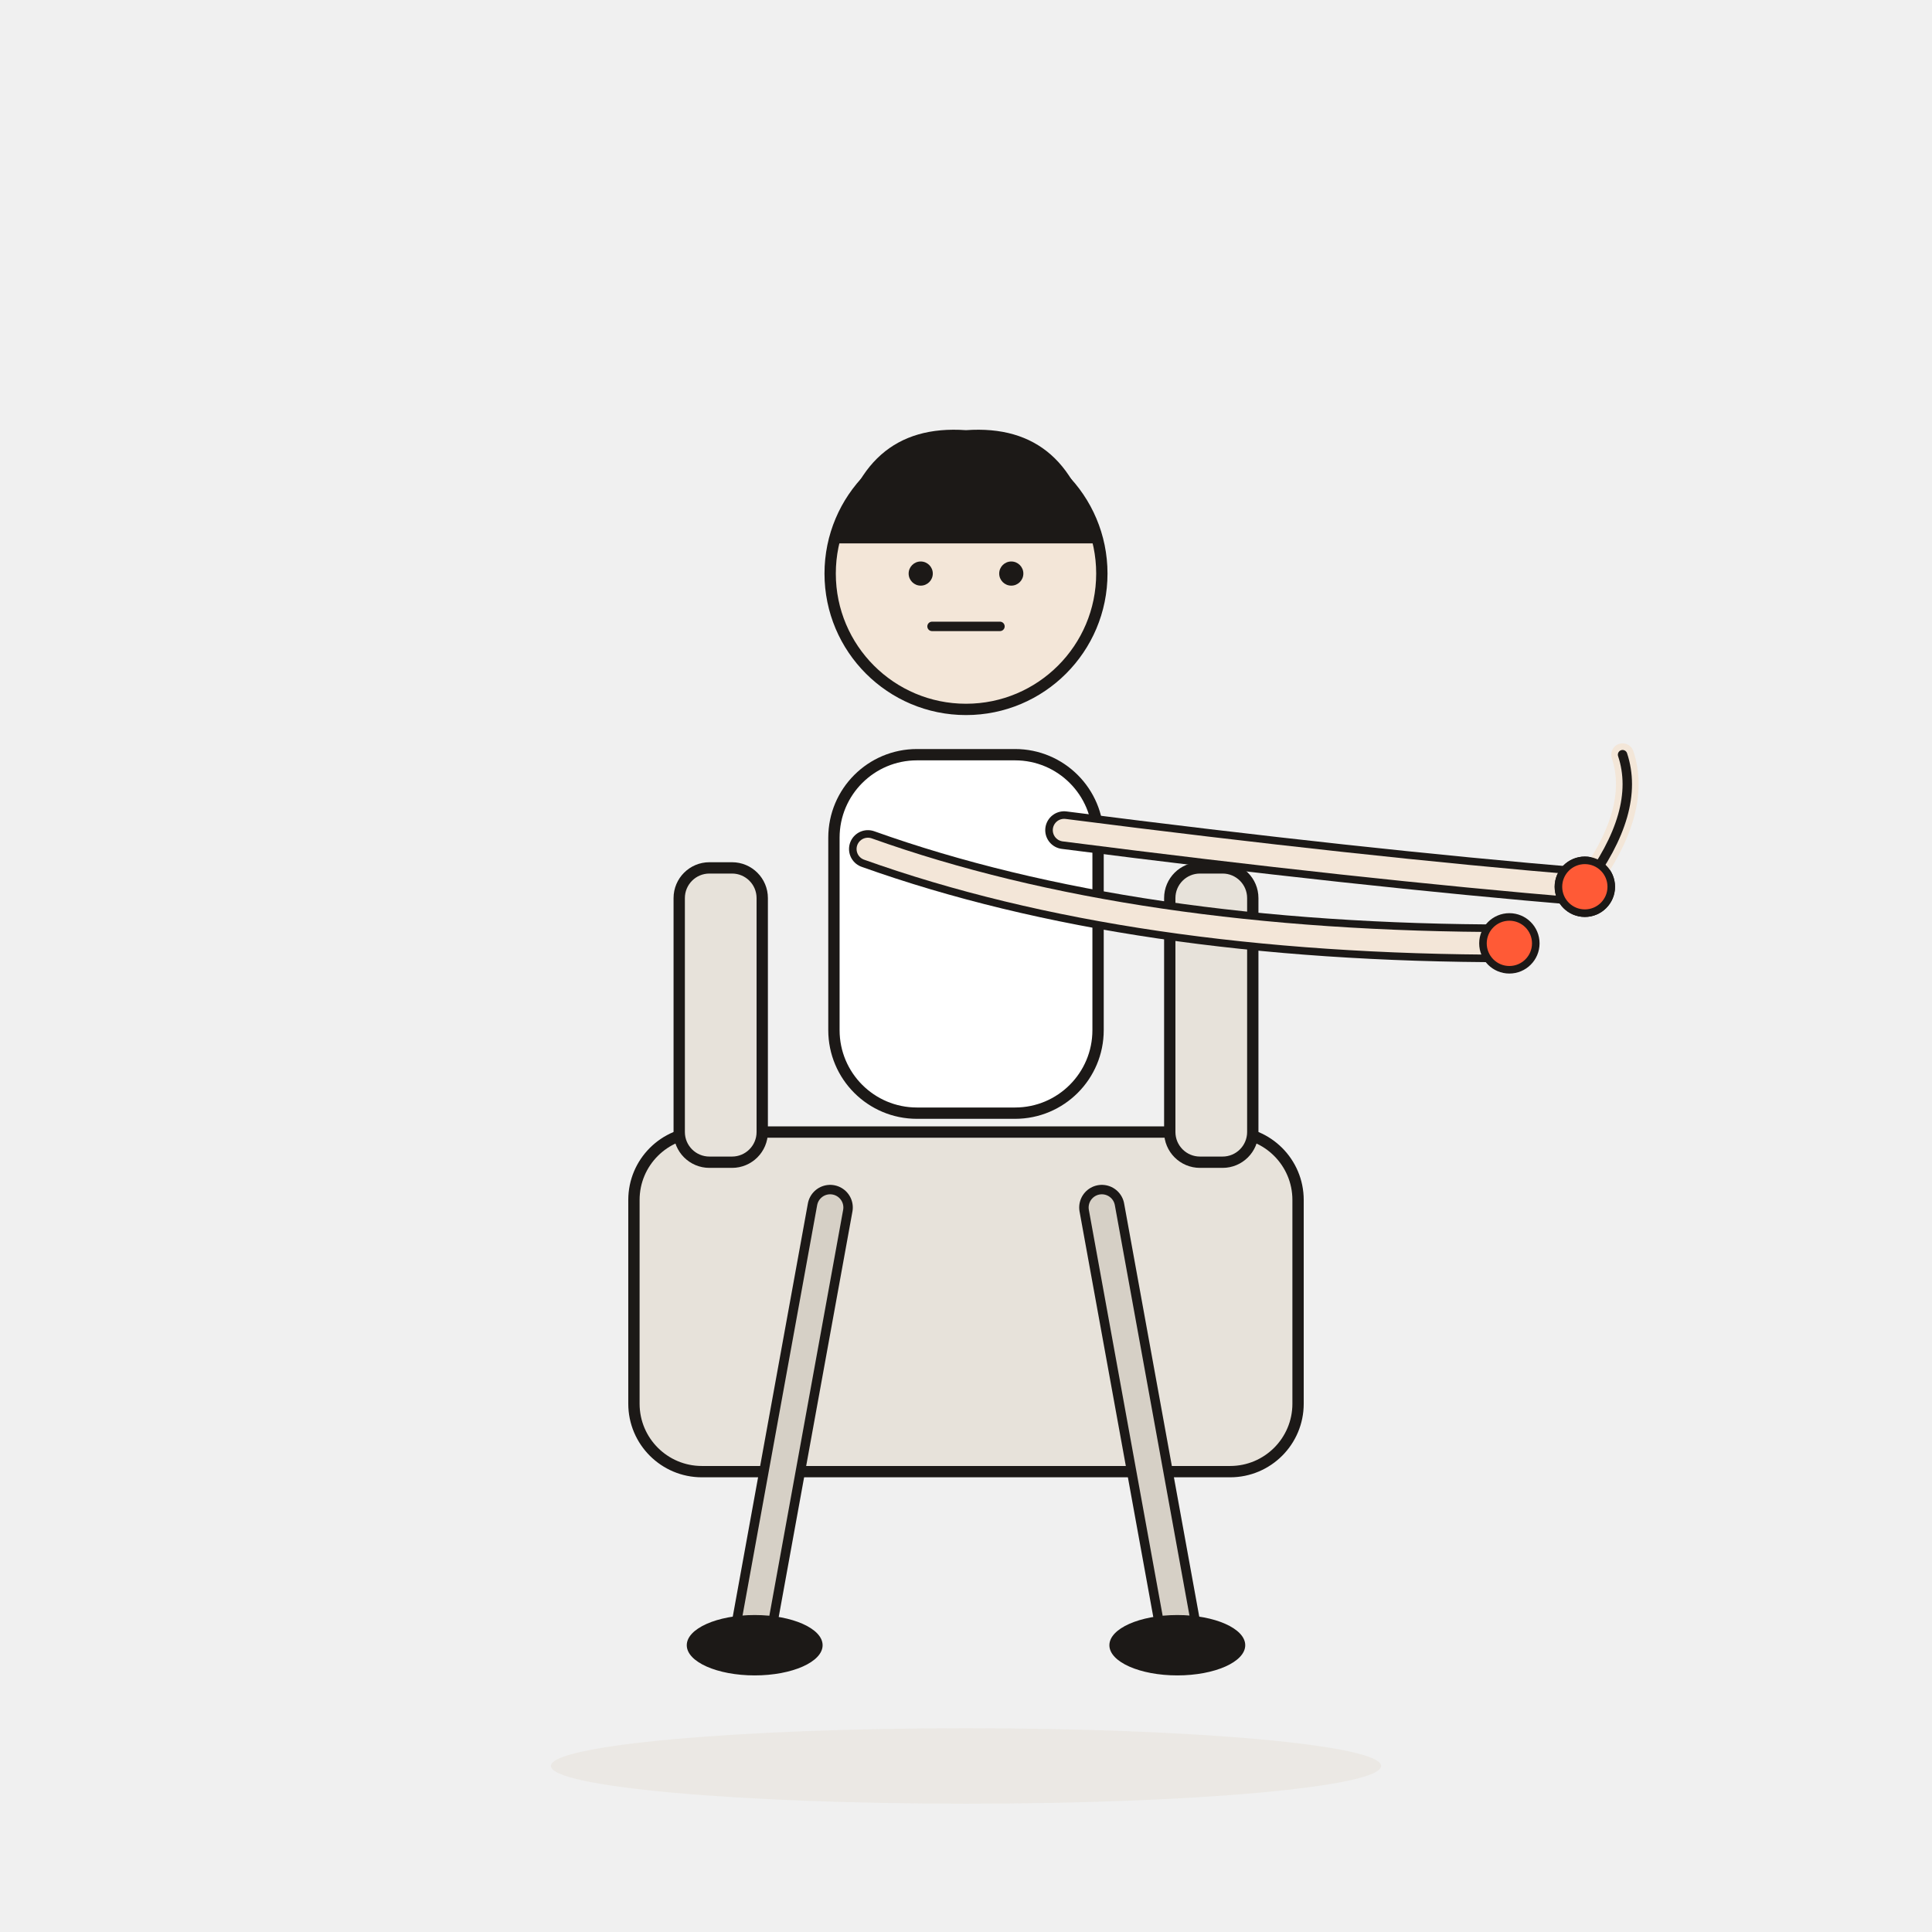
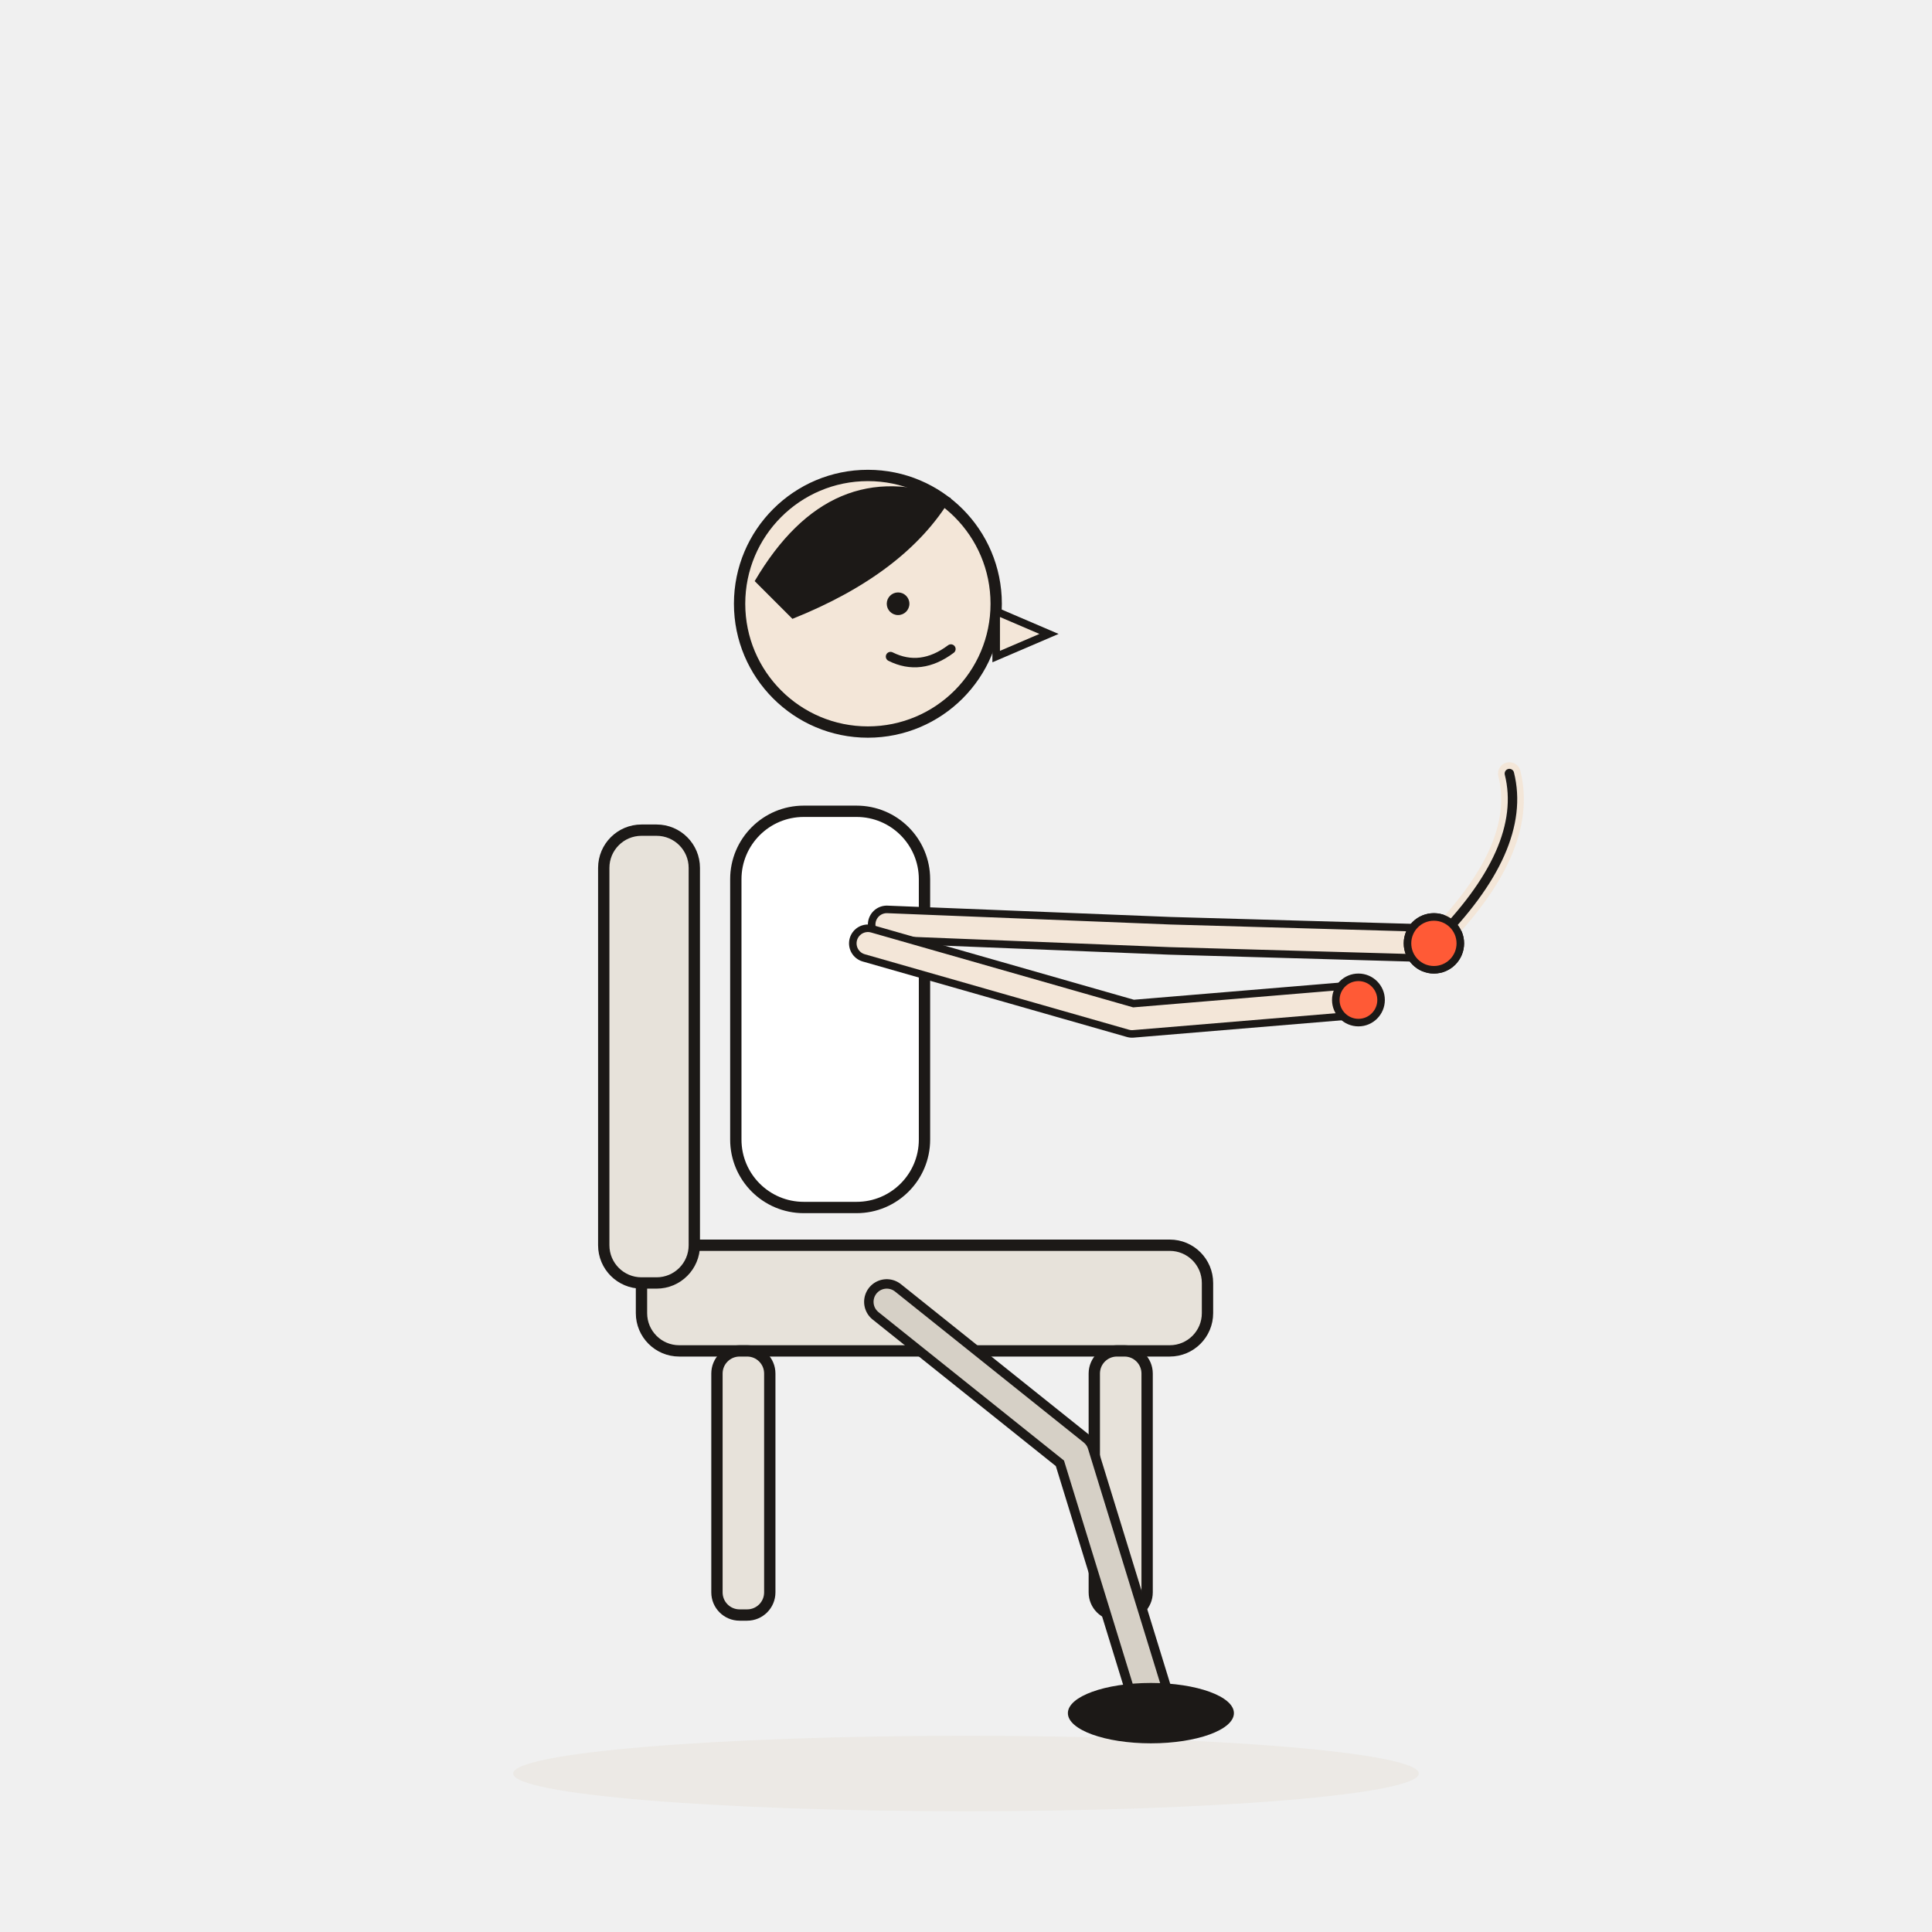
- <svg xmlns="http://www.w3.org/2000/svg" viewBox="0 0 512 512" width="512" height="512" role="img" aria-label="DeskBreak Stretch — Wrist extensor stretch">
+ <svg xmlns="http://www.w3.org/2000/svg" viewBox="0 0 512 512" width="512" height="512" role="img" aria-label="DeskBreak Stretch — Wrist extensor (side)">
  <rect width="512" height="512" fill="none" />
-   <ellipse cx="256" cy="468" rx="110" ry="10" fill="#E7E2DA" opacity="0.55" />
+   <ellipse cx="256" cy="470" rx="120" ry="10" fill="#E7E2DA" opacity="0.5" />
  <g id="chair">
-     <rect x="168" y="300" width="176" height="90" rx="18" fill="#E7E2DA" stroke="#1C1917" stroke-width="3.0" />
-     <rect x="180" y="230" width="22" height="78" rx="8" fill="#E7E2DA" stroke="#1C1917" stroke-width="3.0" />
-     <rect x="310" y="230" width="22" height="78" rx="8" fill="#E7E2DA" stroke="#1C1917" stroke-width="3.0" />
+     <rect x="170" y="330" width="150" height="28" rx="10" fill="#E7E2DA" stroke="#1C1917" stroke-width="3.0" />
+     <rect x="160" y="220" width="24" height="120" rx="10" fill="#E7E2DA" stroke="#1C1917" stroke-width="3.0" />
+     <rect x="190" y="358" width="14" height="70" rx="6" fill="#E7E2DA" stroke="#1C1917" stroke-width="3.0" />
+     <rect x="290" y="358" width="14" height="70" rx="6" fill="#E7E2DA" stroke="#1C1917" stroke-width="3.0" />
  </g>
-   <g id="legs">
-     <path d="M220,320 L200,430" fill="none" stroke="#1C1917" stroke-width="12" stroke-linecap="round" />
-     <path d="M292,320 L312,430" fill="none" stroke="#1C1917" stroke-width="12" stroke-linecap="round" />
-     <path d="M220,320 L200,430" fill="none" stroke="#D6D0C6" stroke-width="7" stroke-linecap="round" />
-     <path d="M292,320 L312,430" fill="none" stroke="#D6D0C6" stroke-width="7" stroke-linecap="round" />
-     <ellipse cx="200" cy="436" rx="18" ry="8" fill="#1C1917" />
-     <ellipse cx="312" cy="436" rx="18" ry="8" fill="#1C1917" />
+   <g id="leg">
+     <path d="M235,345 L285,385 L305,450" fill="none" stroke="#1C1917" stroke-width="12" stroke-linecap="round" stroke-linejoin="round" />
+     <path d="M235,345 L285,385 L305,450" fill="none" stroke="#D6D0C6" stroke-width="7" stroke-linecap="round" stroke-linejoin="round" />
+     <ellipse cx="305" cy="454" rx="22" ry="8" fill="#1C1917" />
  </g>
-   <g id="torso" transform="rotate(0 256 247.5)">
-     <rect x="221.0" y="200" width="70" height="95" rx="22" fill="#FFFFFF" stroke="#1C1917" stroke-width="3.0" />
+   <g id="torso" transform="rotate(0 220 267.5)">
+     <rect x="195.0" y="215" width="50" height="105" rx="18" fill="#FFFFFF" stroke="#1C1917" stroke-width="3.0" />
  </g>
  <g class="arm">
-     <path d="M282,220 Q360,230 420,235" fill="none" stroke="#1C1917" stroke-width="10" stroke-linecap="round" />
-     <path d="M282,220 Q360,230 420,235" fill="none" stroke="#F3E6D8" stroke-width="6" stroke-linecap="round" />
-     <circle cx="420" cy="235" r="7" fill="#FF5A36" stroke="#1C1917" stroke-width="2" />
+     <path d="M235,245 L310,248 L380,250" fill="none" stroke="#1C1917" stroke-width="10" stroke-linecap="round" stroke-linejoin="round" />
+     <path d="M235,245 L310,248 L380,250" fill="none" stroke="#F3E6D8" stroke-width="6" stroke-linecap="round" stroke-linejoin="round" />
+     <circle cx="380" cy="250" r="7" fill="#FF5A36" stroke="#1C1917" stroke-width="2" />
  </g>
+   <path d="M380,250 Q405,225 400,205" fill="none" stroke="#F3E6D8" stroke-width="6" stroke-linecap="round" />
+   <path d="M380,250 Q405,225 400,205" fill="none" stroke="#1C1917" stroke-width="2.5" stroke-linecap="round" />
+   <circle cx="380" cy="250" r="7" fill="#FF5A36" stroke="#1C1917" stroke-width="2" />
  <g class="arm">
-     <path d="M230,225 Q300,250 400,250" fill="none" stroke="#1C1917" stroke-width="10" stroke-linecap="round" />
-     <path d="M230,225 Q300,250 400,250" fill="none" stroke="#F3E6D8" stroke-width="6" stroke-linecap="round" />
-     <circle cx="400" cy="250" r="7" fill="#FF5A36" stroke="#1C1917" stroke-width="2" />
+     <path d="M230,250 L300,270 L360,265" fill="none" stroke="#1C1917" stroke-width="10" stroke-linecap="round" stroke-linejoin="round" />
+     <path d="M230,250 L300,270 L360,265" fill="none" stroke="#F3E6D8" stroke-width="6" stroke-linecap="round" stroke-linejoin="round" />
  </g>
-   <path d="M420,235 Q435,215 430,200" fill="none" stroke="#F3E6D8" stroke-width="6" stroke-linecap="round" />
-   <path d="M420,235 Q435,215 430,200" fill="none" stroke="#1C1917" stroke-width="2.5" stroke-linecap="round" />
-   <circle cx="420" cy="235" r="7" fill="#FF5A36" stroke="#1C1917" stroke-width="2" />
-   <g id="head" transform="rotate(0 256 152)">
-     <circle cx="256" cy="152" r="36" fill="#F3E6D8" stroke="#1C1917" stroke-width="3.0" />
-     <path d="M222,144 Q228,112 256,114 Q284,112 290,144" fill="#1C1917" />
-     <circle cx="244" cy="152" r="3.2" fill="#1C1917" />
-     <circle cx="268" cy="152" r="3.2" fill="#1C1917" />
-     <path d="M247,166 H265" fill="none" stroke="#1C1917" stroke-width="2.5" stroke-linecap="round" />
+   <circle cx="360" cy="265" r="6" fill="#FF5A36" stroke="#1C1917" stroke-width="2" />
+   <g id="head">
+     <circle cx="230" cy="160" r="34" fill="#F3E6D8" stroke="#1C1917" stroke-width="3.0" />
+     <path d="M200,154 Q220,120 252,132 Q240,152 210,164 Z" fill="#1C1917" />
+     <path d="M264,162 L278,168 L264,174 Z" fill="#F3E6D8" stroke="#1C1917" stroke-width="2" />
+     <circle cx="238" cy="160" r="3" fill="#1C1917" />
+     <path d="M236,174 Q244,178 252,172" fill="none" stroke="#1C1917" stroke-width="2.5" stroke-linecap="round" />
  </g>
</svg>
